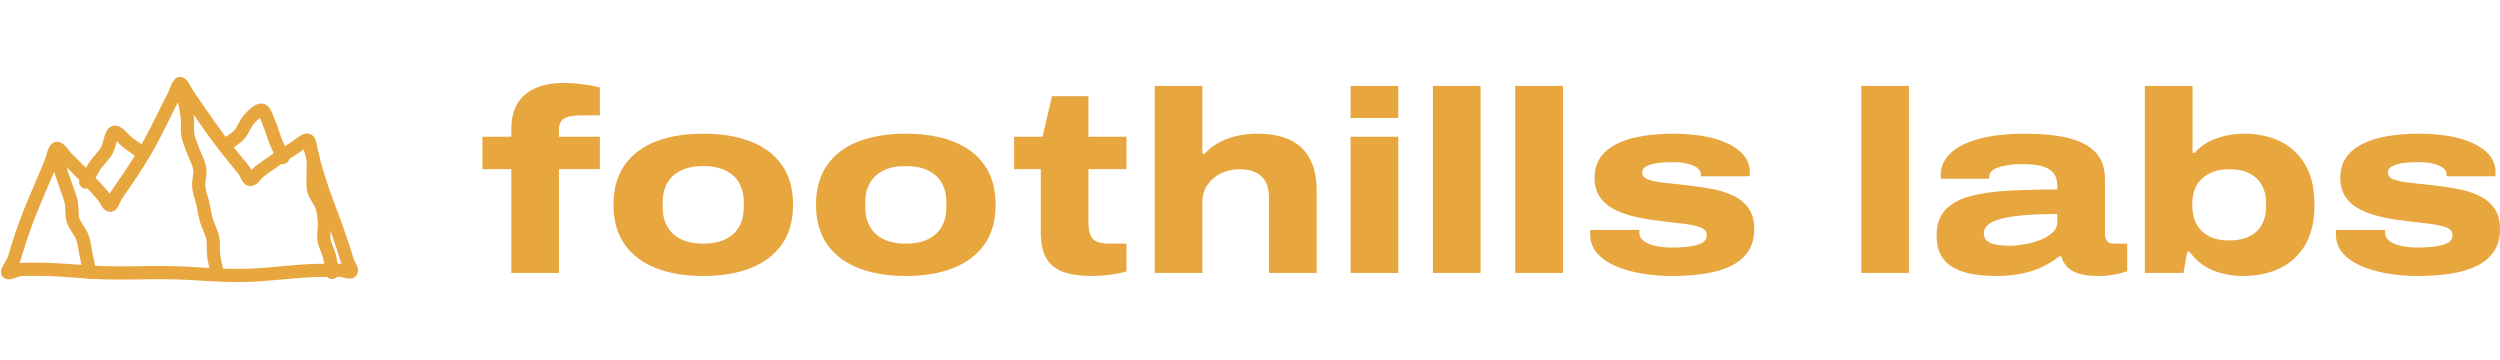
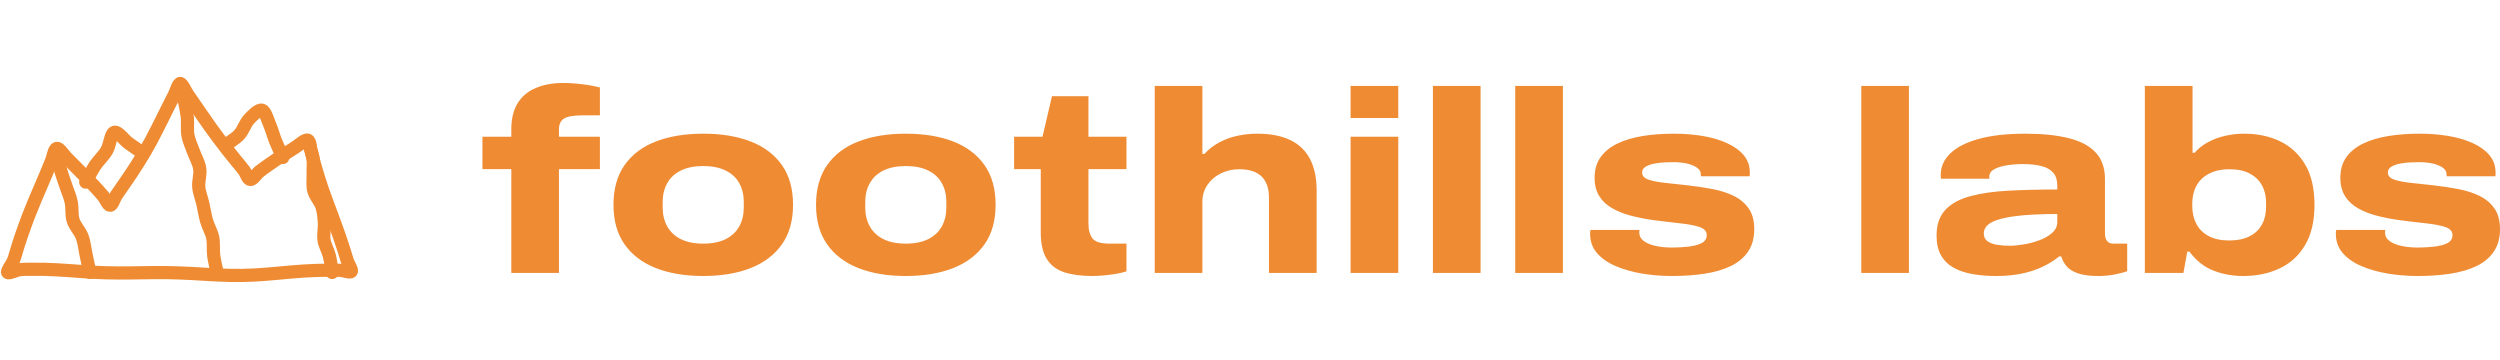
<svg xmlns="http://www.w3.org/2000/svg" viewBox="0 0 445.66 64" width="445.66" height="64" role="img" aria-label="Foothills Labs">
  <g transform="translate(0 0)">
-     <g fill="none" stroke="#E7A63E" stroke-width="2.35" stroke-linecap="round" stroke-linejoin="round">
+     <g fill="none" stroke="#EE8B33" stroke-width="2.35" stroke-linecap="round" stroke-linejoin="round">
      <path d="M 1.37 48.57 C 1.17 48.3 2.11 47.17 2.4 46.44 C 2.69 45.7 2.87 44.92 3.11 44.17 C 3.35 43.42 3.59 42.66 3.84 41.92 C 4.1 41.17 4.36 40.43 4.64 39.69 C 4.91 38.95 5.19 38.21 5.49 37.48 C 5.78 36.75 6.09 36.02 6.39 35.29 C 6.7 34.57 7.01 33.84 7.32 33.12 C 7.63 32.39 7.94 31.67 8.25 30.94 C 8.55 30.21 8.83 29.5 9.15 28.75 C 9.46 28 9.66 26.55 10.12 26.45 C 10.58 26.35 11.33 27.6 11.9 28.16 C 12.47 28.72 13 29.26 13.55 29.82 C 14.1 30.37 14.65 30.92 15.19 31.48 C 15.73 32.03 16.27 32.59 16.79 33.16 C 17.32 33.74 17.88 34.33 18.35 34.9 C 18.83 35.47 19.25 36.62 19.64 36.6 C 20.04 36.59 20.33 35.43 20.73 34.82 C 21.13 34.21 21.6 33.55 22.04 32.92 C 22.47 32.29 22.91 31.66 23.34 31.02 C 23.76 30.38 24.18 29.74 24.59 29.09 C 25 28.45 25.4 27.79 25.79 27.13 C 26.17 26.47 26.55 25.8 26.91 25.13 C 27.27 24.46 27.63 23.78 27.97 23.09 C 28.32 22.41 28.66 21.72 29 21.04 C 29.34 20.35 29.68 19.66 30.02 18.98 C 30.36 18.29 30.71 17.61 31.06 16.93 C 31.41 16.26 31.72 14.94 32.12 14.92 C 32.52 14.91 33.03 16.21 33.48 16.86 C 33.94 17.51 34.39 18.17 34.84 18.83 C 35.3 19.48 35.74 20.14 36.2 20.8 C 36.65 21.45 37.11 22.11 37.57 22.76 C 38.04 23.4 38.51 24.05 38.99 24.69 C 39.46 25.32 39.95 25.96 40.44 26.59 C 40.94 27.22 41.44 27.84 41.94 28.46 C 42.44 29.08 43 29.73 43.45 30.32 C 43.9 30.91 44.16 31.96 44.63 32 C 45.1 32.04 45.67 31.03 46.29 30.54 C 46.91 30.06 47.64 29.55 48.33 29.07 C 49.02 28.59 49.72 28.12 50.43 27.67 C 51.13 27.21 51.82 26.77 52.56 26.32 C 53.3 25.87 54.36 24.82 54.85 24.98 C 55.35 25.14 55.32 26.53 55.53 27.28 C 55.74 28.02 55.91 28.73 56.12 29.46 C 56.32 30.18 56.53 30.9 56.76 31.62 C 56.98 32.33 57.22 33.05 57.46 33.76 C 57.71 34.47 57.96 35.17 58.22 35.88 C 58.48 36.58 58.75 37.29 59.01 37.99 C 59.27 38.69 59.53 39.4 59.79 40.1 C 60.04 40.81 60.3 41.52 60.54 42.23 C 60.78 42.94 61.02 43.65 61.25 44.36 C 61.48 45.08 61.7 45.84 61.92 46.51 C 62.15 47.19 62.83 48.12 62.62 48.4 C 62.41 48.68 61.36 48.23 60.67 48.19 C 59.98 48.16 59.21 48.16 58.48 48.17 C 57.74 48.17 57.01 48.18 56.28 48.21 C 55.55 48.23 54.81 48.27 54.08 48.32 C 53.35 48.36 52.62 48.43 51.89 48.49 C 51.15 48.55 50.42 48.62 49.69 48.69 C 48.96 48.75 48.23 48.82 47.49 48.88 C 46.76 48.94 46.03 48.99 45.3 49.03 C 44.56 49.06 43.83 49.09 43.1 49.1 C 42.37 49.11 41.64 49.1 40.9 49.09 C 40.17 49.07 39.44 49.04 38.71 49.01 C 37.98 48.98 37.24 48.93 36.51 48.89 C 35.78 48.85 35.05 48.8 34.31 48.76 C 33.58 48.72 32.85 48.68 32.12 48.66 C 31.39 48.63 30.65 48.61 29.92 48.6 C 29.19 48.59 28.46 48.59 27.73 48.59 C 26.99 48.6 26.26 48.61 25.53 48.62 C 24.8 48.63 24.06 48.65 23.33 48.65 C 22.6 48.66 21.87 48.67 21.14 48.66 C 20.4 48.66 19.67 48.65 18.94 48.63 C 18.21 48.61 17.48 48.57 16.74 48.54 C 16.01 48.5 15.28 48.45 14.55 48.4 C 13.81 48.35 13.08 48.29 12.35 48.24 C 11.62 48.19 10.89 48.14 10.15 48.1 C 9.42 48.06 8.69 48.03 7.96 48.01 C 7.23 48 6.49 47.99 5.76 48 C 5.03 48.01 4.3 47.98 3.56 48.07 C 2.83 48.17 1.56 48.84 1.37 48.57 Z" />
      <path d="M 10.15 26.61 C 10.24 27.14 10.43 28.77 10.68 29.83 C 10.93 30.88 11.33 31.89 11.67 32.93 C 12 33.96 12.47 34.95 12.69 36.01 C 12.92 37.07 12.71 38.25 13.04 39.28 C 13.36 40.32 14.26 41.19 14.65 42.21 C 15.03 43.23 15.11 44.33 15.34 45.39 C 15.56 46.45 15.9 48.04 16.01 48.57" />
      <path d="M 32.12 14.89 C 32.24 15.4 32.65 16.91 32.86 17.93 C 33.07 18.94 33.29 19.96 33.4 21 C 33.5 22.04 33.31 23.13 33.51 24.16 C 33.69 25.18 34.18 26.14 34.53 27.13 C 34.89 28.12 35.47 29.07 35.61 30.1 C 35.76 31.13 35.34 32.28 35.43 33.32 C 35.52 34.36 35.94 35.34 36.17 36.35 C 36.4 37.37 36.54 38.4 36.83 39.4 C 37.12 40.4 37.71 41.35 37.92 42.37 C 38.13 43.39 37.96 44.48 38.09 45.51 C 38.22 46.55 38.6 48.06 38.71 48.57" />
      <path d="M 54.81 25.14 C 54.97 25.62 55.6 27.02 55.77 27.99 C 55.94 28.97 55.79 30.01 55.82 31.02 C 55.85 32.02 55.69 33.06 55.95 34.02 C 56.2 34.99 57.06 35.84 57.38 36.79 C 57.69 37.74 57.76 38.74 57.83 39.73 C 57.89 40.73 57.61 41.8 57.76 42.78 C 57.91 43.76 58.48 44.67 58.72 45.63 C 58.96 46.6 59.13 48.08 59.21 48.57" />
      <path d="M 15.28 32.46 C 15.56 31.97 16.32 30.46 16.95 29.51 C 17.58 28.57 18.47 27.8 19.04 26.81 C 19.61 25.82 19.73 23.79 20.38 23.58 C 21.03 23.37 22.08 24.92 22.94 25.54 C 23.8 26.17 25.1 27.04 25.53 27.34" />
      <path d="M 40.17 25.87 C 40.59 25.56 41.98 24.75 42.67 23.98 C 43.37 23.22 43.7 22.01 44.37 21.28 C 45.03 20.56 46.07 19.49 46.69 19.64 C 47.3 19.79 47.65 21.26 48.06 22.18 C 48.46 23.1 48.74 24.19 49.13 25.17 C 49.52 26.15 50.21 27.59 50.42 28.07" />
    </g>
  </g>
-   <g fill="#E7A63E" transform="translate(85.51 48.65)">
+   <g fill="#EE8B33" transform="translate(85.51 48.65)">
    <path d="M5.64 0V-18.5H0.49V-24.27H5.64V-25.58Q5.64 -28.43 6.77 -30.26Q7.91 -32.09 10.01 -32.97Q12.11 -33.86 14.93 -33.86Q15.92 -33.86 17.1 -33.76Q18.28 -33.65 19.41 -33.48Q20.54 -33.3 21.43 -33.05V-28.09H18.4Q15.98 -28.09 15.06 -27.53Q14.13 -26.97 14.13 -25.57V-24.27H21.43V-18.5H14.13V0Z M39.85 0.55Q35.01 0.55 31.41 -0.86Q27.81 -2.28 25.83 -5.09Q23.85 -7.91 23.85 -12.14Q23.85 -16.4 25.83 -19.22Q27.81 -22.04 31.41 -23.43Q35.01 -24.82 39.85 -24.82Q44.7 -24.82 48.3 -23.43Q51.89 -22.04 53.88 -19.22Q55.86 -16.4 55.86 -12.14Q55.86 -7.91 53.88 -5.09Q51.89 -2.28 48.3 -0.86Q44.7 0.55 39.85 0.55ZM39.85 -5.22Q42.25 -5.22 43.87 -6.03Q45.48 -6.85 46.28 -8.3Q47.08 -9.76 47.08 -11.68V-12.6Q47.08 -14.55 46.28 -15.99Q45.48 -17.44 43.87 -18.24Q42.25 -19.05 39.85 -19.05Q37.45 -19.05 35.84 -18.24Q34.23 -17.44 33.43 -15.99Q32.62 -14.55 32.62 -12.6V-11.68Q32.62 -9.76 33.43 -8.3Q34.23 -6.85 35.84 -6.03Q37.45 -5.22 39.85 -5.22Z M75.96 0.55Q71.12 0.55 67.52 -0.86Q63.92 -2.28 61.94 -5.09Q59.96 -7.91 59.96 -12.14Q59.96 -16.4 61.94 -19.22Q63.92 -22.04 67.52 -23.43Q71.12 -24.82 75.96 -24.82Q80.81 -24.82 84.41 -23.43Q88 -22.04 89.99 -19.22Q91.97 -16.4 91.97 -12.14Q91.97 -7.91 89.99 -5.09Q88 -2.28 84.41 -0.86Q80.81 0.55 75.96 0.55ZM75.96 -5.22Q78.36 -5.22 79.98 -6.03Q81.59 -6.85 82.39 -8.3Q83.19 -9.76 83.19 -11.68V-12.6Q83.19 -14.55 82.39 -15.99Q81.59 -17.44 79.98 -18.24Q78.36 -19.05 75.96 -19.05Q73.56 -19.05 71.95 -18.24Q70.34 -17.44 69.54 -15.99Q68.73 -14.55 68.73 -12.6V-11.68Q68.73 -9.76 69.54 -8.3Q70.34 -6.85 71.95 -6.03Q73.56 -5.22 75.96 -5.22Z M109.24 0.55Q106.22 0.55 104.17 -0.13Q102.11 -0.82 101.07 -2.52Q100.02 -4.22 100.02 -7.26V-18.5H95.27V-24.27H100.33L102.02 -31.5H108.52V-24.27H115.3V-18.5H108.52V-8.82Q108.52 -7.07 109.25 -6.14Q109.98 -5.22 112.27 -5.22H115.3V-0.28Q114.65 -0.05 113.53 0.15Q112.4 0.34 111.24 0.45Q110.07 0.55 109.24 0.55Z M120.34 0V-33.33H128.83V-21.21H129.18Q130.44 -22.55 131.98 -23.34Q133.51 -24.13 135.21 -24.47Q136.91 -24.82 138.59 -24.82Q142.12 -24.82 144.47 -23.7Q146.82 -22.58 148.01 -20.32Q149.2 -18.05 149.2 -14.65V0H140.7V-13.47Q140.7 -14.71 140.35 -15.66Q140 -16.62 139.34 -17.24Q138.67 -17.86 137.69 -18.17Q136.71 -18.48 135.43 -18.48Q133.61 -18.48 132.11 -17.74Q130.62 -17 129.73 -15.69Q128.83 -14.38 128.83 -12.66V0Z M155.25 -27.62V-33.33H163.75V-27.62ZM155.25 0V-24.27H163.75V0Z M169.93 0V-33.33H178.42V0Z M184.6 0V-33.33H193.1V0Z M212.53 0.55Q209.81 0.55 207.21 0.12Q204.61 -0.32 202.53 -1.21Q200.44 -2.09 199.19 -3.52Q197.95 -4.95 197.95 -6.96Q197.95 -7.14 197.96 -7.31Q197.97 -7.48 198.02 -7.66H206.75Q206.73 -7.54 206.72 -7.42Q206.71 -7.29 206.71 -7.2Q206.73 -6.25 207.55 -5.66Q208.36 -5.07 209.69 -4.8Q211.01 -4.52 212.55 -4.52Q213.87 -4.52 215.32 -4.67Q216.76 -4.81 217.75 -5.27Q218.74 -5.74 218.74 -6.74Q218.74 -7.76 217.43 -8.19Q216.13 -8.62 213.92 -8.85Q211.72 -9.09 208.98 -9.45Q206.92 -9.75 205.08 -10.24Q203.25 -10.74 201.82 -11.57Q200.39 -12.4 199.57 -13.71Q198.75 -15.03 198.75 -16.94Q198.75 -19.15 199.83 -20.65Q200.91 -22.15 202.84 -23.07Q204.77 -23.99 207.35 -24.41Q209.93 -24.82 212.92 -24.82Q215.54 -24.82 217.96 -24.42Q220.38 -24.02 222.28 -23.17Q224.19 -22.32 225.31 -21.01Q226.42 -19.7 226.42 -17.89Q226.42 -17.73 226.42 -17.55Q226.42 -17.36 226.38 -17.23H217.69V-17.51Q217.69 -18.3 216.98 -18.78Q216.26 -19.27 215.16 -19.51Q214.06 -19.74 212.83 -19.74Q212.35 -19.74 211.42 -19.71Q210.49 -19.68 209.52 -19.51Q208.56 -19.34 207.89 -18.96Q207.22 -18.59 207.22 -17.89Q207.22 -17.02 208.36 -16.63Q209.49 -16.24 211.34 -16.05Q213.19 -15.86 215.36 -15.61Q217.58 -15.36 219.71 -14.96Q221.84 -14.56 223.53 -13.74Q225.22 -12.92 226.21 -11.5Q227.21 -10.08 227.21 -7.8Q227.21 -5.42 226.11 -3.8Q225.02 -2.19 223.04 -1.23Q221.07 -0.28 218.38 0.14Q215.7 0.55 212.53 0.55Z M246.29 0V-33.33H254.78V0Z M270.39 0.55Q268.13 0.55 266.18 0.22Q264.23 -0.11 262.77 -0.92Q261.32 -1.72 260.51 -3.12Q259.71 -4.51 259.71 -6.65Q259.71 -9.57 261.28 -11.24Q262.85 -12.91 265.74 -13.68Q268.64 -14.46 272.57 -14.66Q276.5 -14.87 281.23 -14.87V-15.61Q281.23 -17 280.53 -17.83Q279.84 -18.67 278.47 -19.03Q277.11 -19.4 275.06 -19.4Q273.59 -19.4 272.23 -19.18Q270.86 -18.97 269.99 -18.48Q269.11 -17.99 269.11 -17.14V-16.79H260.52Q260.47 -16.97 260.46 -17.12Q260.45 -17.26 260.45 -17.47Q260.45 -19.63 262.15 -21.29Q263.85 -22.95 267.21 -23.88Q270.57 -24.82 275.52 -24.82Q280.09 -24.82 283.27 -24.02Q286.44 -23.23 288.08 -21.46Q289.73 -19.69 289.73 -16.71V-7.01Q289.73 -6.21 290.08 -5.72Q290.44 -5.22 291.24 -5.22H293.69V-0.3Q293.03 -0.05 291.61 0.25Q290.19 0.55 288.57 0.55Q286.29 0.55 284.93 0.08Q283.56 -0.39 282.89 -1.18Q282.22 -1.98 281.94 -2.94H281.57Q280.26 -1.87 278.55 -1.07Q276.85 -0.27 274.8 0.14Q272.76 0.55 270.39 0.55ZM272.78 -4.84Q273.82 -4.84 275.24 -5.08Q276.66 -5.31 278.04 -5.82Q279.42 -6.33 280.32 -7.14Q281.23 -7.94 281.23 -9.11V-10.5Q276.7 -10.5 273.8 -10.13Q270.89 -9.76 269.51 -9.01Q268.13 -8.26 268.13 -7.04Q268.13 -6.1 268.81 -5.63Q269.49 -5.16 270.57 -5Q271.64 -4.84 272.78 -4.84Z M314.34 0.55Q311.54 0.55 309.07 -0.41Q306.59 -1.38 304.79 -3.79H304.4L303.72 0H296.84V-33.33H305.34V-21.41H305.71Q306.75 -22.61 308.2 -23.36Q309.65 -24.12 311.3 -24.47Q312.94 -24.82 314.53 -24.82Q318.14 -24.82 320.97 -23.45Q323.8 -22.08 325.44 -19.28Q327.08 -16.47 327.08 -12.12Q327.08 -7.82 325.43 -5Q323.77 -2.18 320.9 -0.82Q318.03 0.55 314.34 0.55ZM311.88 -5.78Q314.05 -5.78 315.51 -6.53Q316.98 -7.27 317.71 -8.62Q318.45 -9.97 318.45 -11.75V-12.52Q318.45 -14.3 317.71 -15.62Q316.98 -16.95 315.53 -17.72Q314.09 -18.48 311.92 -18.48Q310.27 -18.48 309.04 -18.03Q307.8 -17.57 306.96 -16.76Q306.12 -15.95 305.71 -14.81Q305.29 -13.68 305.29 -12.28V-11.96Q305.29 -10.14 306.02 -8.74Q306.76 -7.34 308.23 -6.56Q309.71 -5.78 311.88 -5.78Z M345.47 0.55Q342.75 0.55 340.15 0.12Q337.55 -0.32 335.47 -1.21Q333.38 -2.09 332.13 -3.52Q330.89 -4.95 330.89 -6.96Q330.89 -7.14 330.9 -7.31Q330.91 -7.48 330.96 -7.66H339.69Q339.67 -7.54 339.66 -7.42Q339.65 -7.29 339.65 -7.2Q339.67 -6.25 340.49 -5.66Q341.3 -5.07 342.63 -4.8Q343.95 -4.52 345.49 -4.52Q346.81 -4.52 348.26 -4.67Q349.7 -4.81 350.69 -5.27Q351.68 -5.74 351.68 -6.74Q351.68 -7.76 350.37 -8.19Q349.07 -8.62 346.86 -8.85Q344.66 -9.09 341.92 -9.45Q339.86 -9.75 338.02 -10.24Q336.19 -10.74 334.76 -11.57Q333.33 -12.4 332.51 -13.71Q331.69 -15.03 331.69 -16.94Q331.69 -19.15 332.77 -20.65Q333.85 -22.15 335.78 -23.07Q337.71 -23.99 340.29 -24.41Q342.87 -24.82 345.86 -24.82Q348.48 -24.82 350.9 -24.42Q353.32 -24.02 355.22 -23.17Q357.13 -22.32 358.25 -21.01Q359.36 -19.7 359.36 -17.89Q359.36 -17.73 359.36 -17.55Q359.36 -17.36 359.32 -17.23H350.63V-17.51Q350.63 -18.3 349.92 -18.78Q349.2 -19.27 348.1 -19.51Q347 -19.74 345.77 -19.74Q345.29 -19.74 344.36 -19.71Q343.43 -19.68 342.46 -19.51Q341.5 -19.34 340.83 -18.96Q340.16 -18.59 340.16 -17.89Q340.16 -17.02 341.3 -16.63Q342.43 -16.24 344.28 -16.05Q346.13 -15.86 348.3 -15.61Q350.52 -15.36 352.65 -14.96Q354.78 -14.56 356.47 -13.74Q358.16 -12.92 359.15 -11.5Q360.15 -10.08 360.15 -7.8Q360.15 -5.42 359.05 -3.8Q357.96 -2.19 355.98 -1.23Q354.01 -0.28 351.32 0.14Q348.64 0.55 345.47 0.55Z" />
  </g>
</svg>
